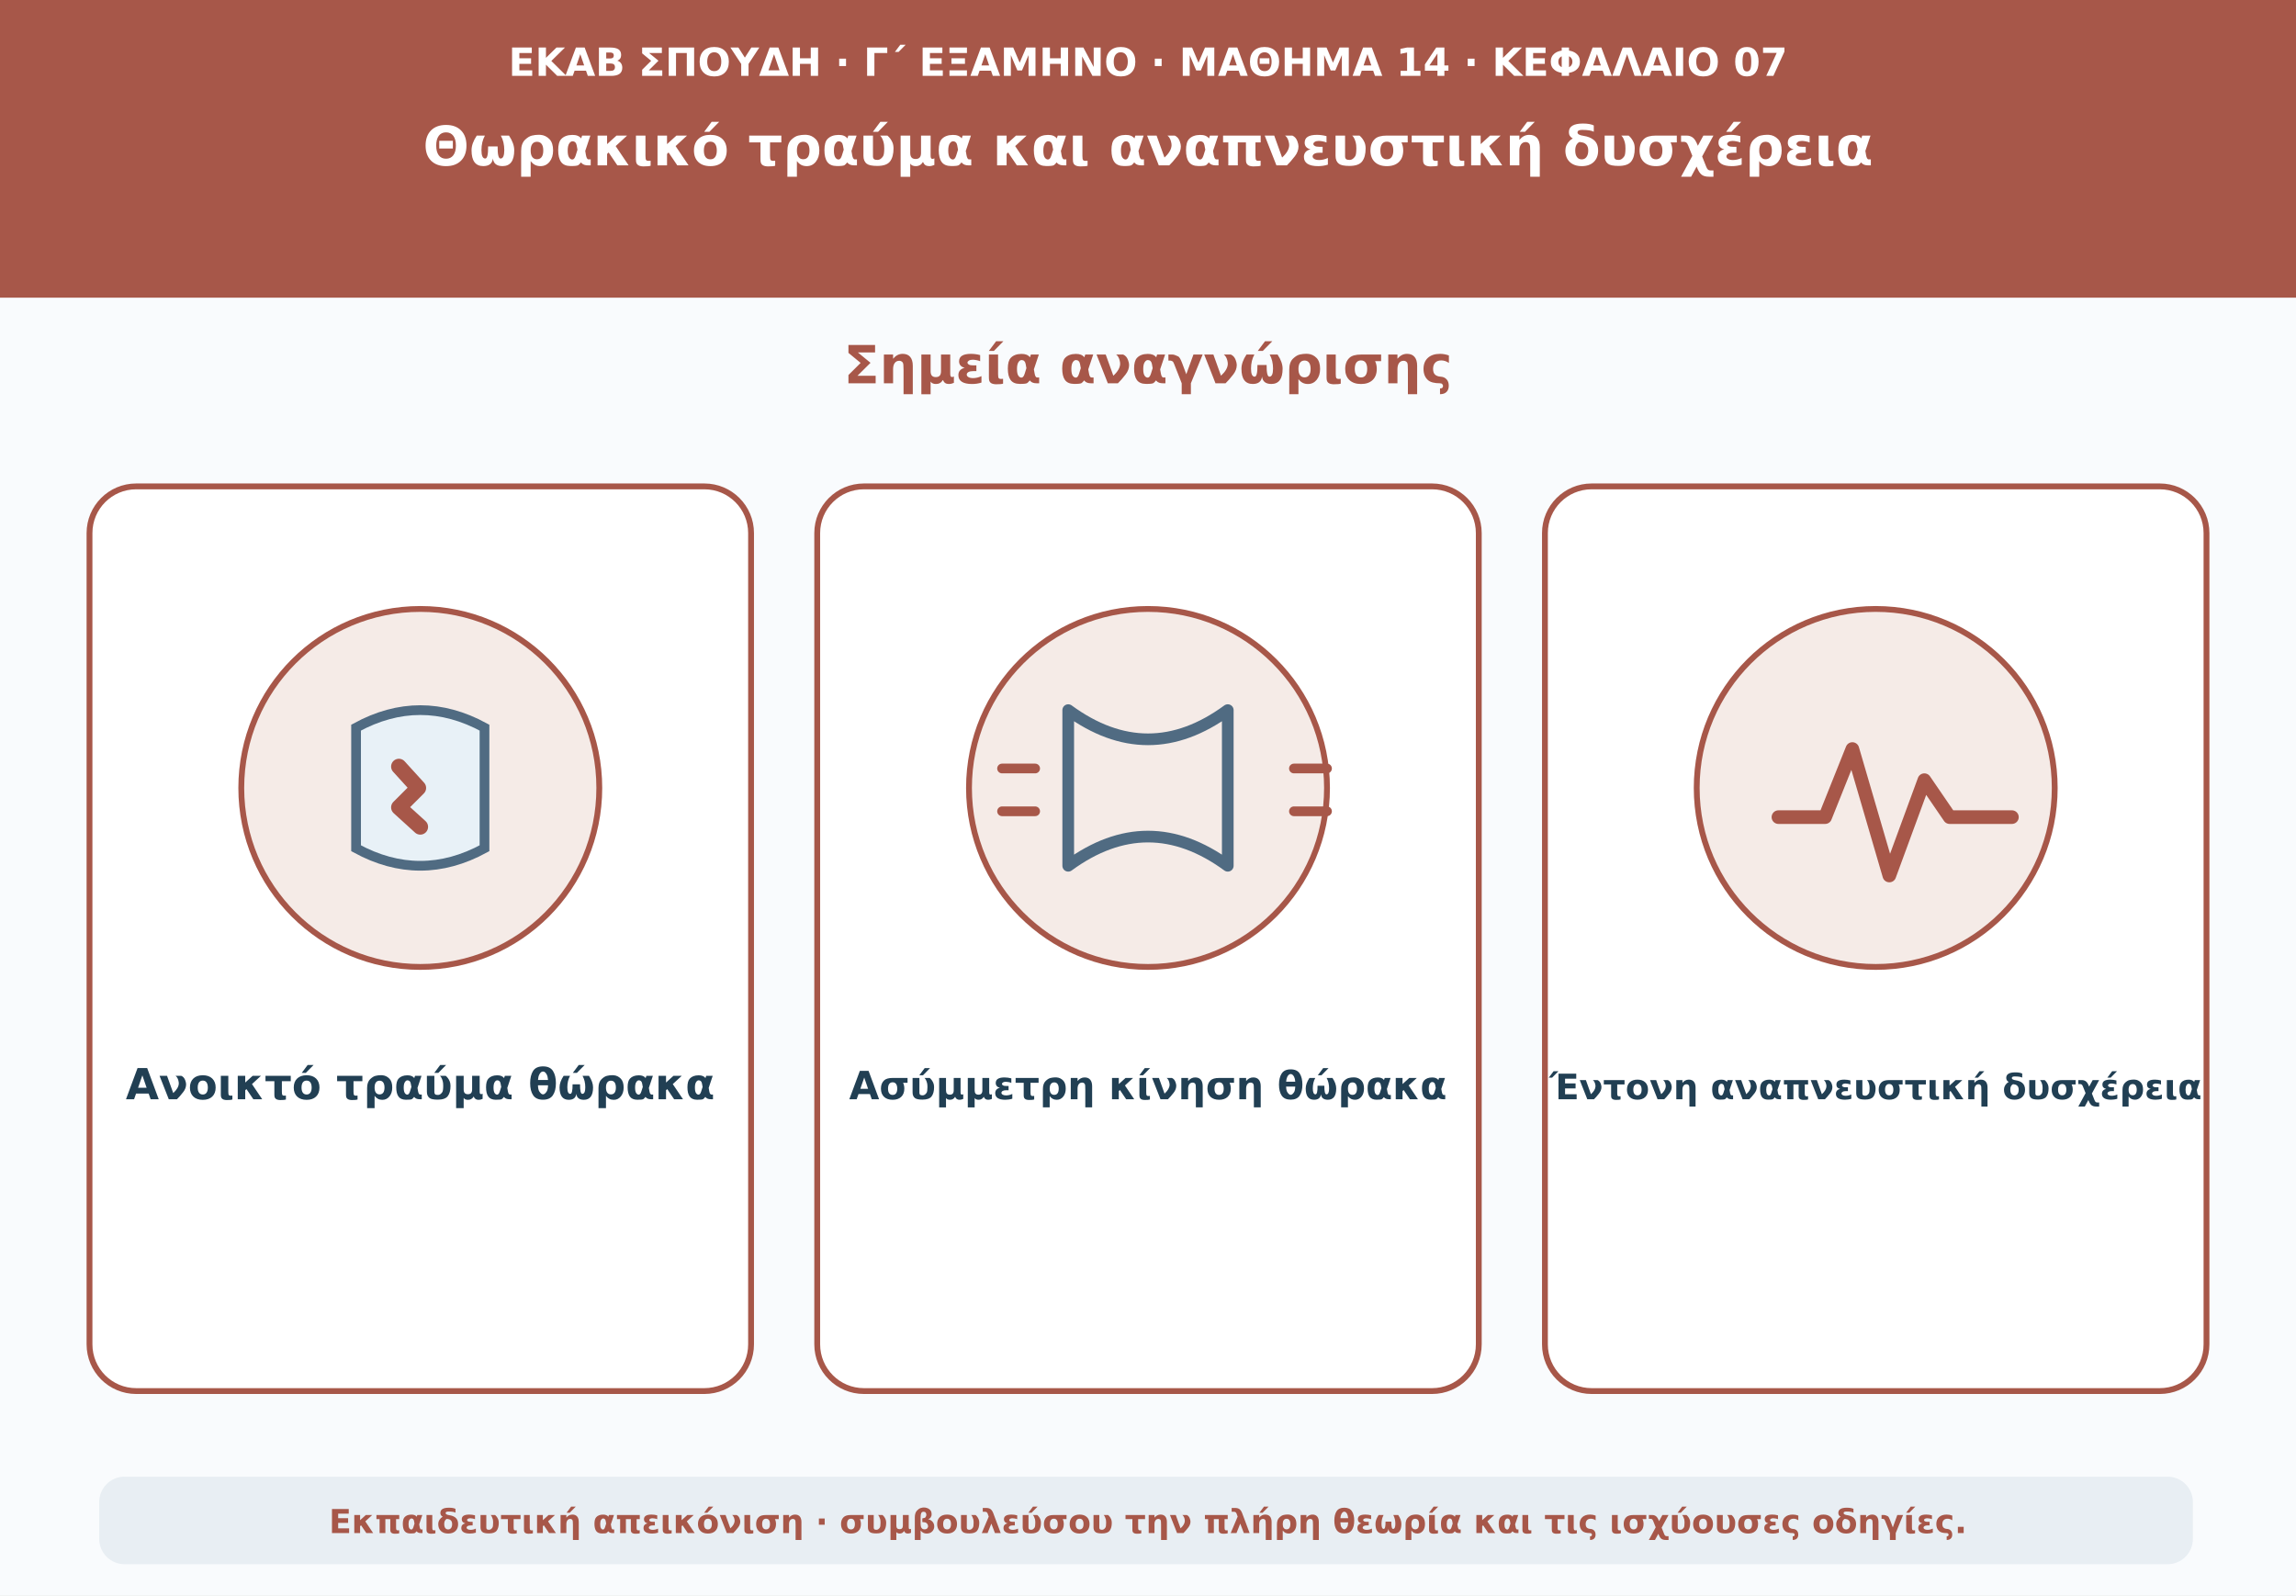
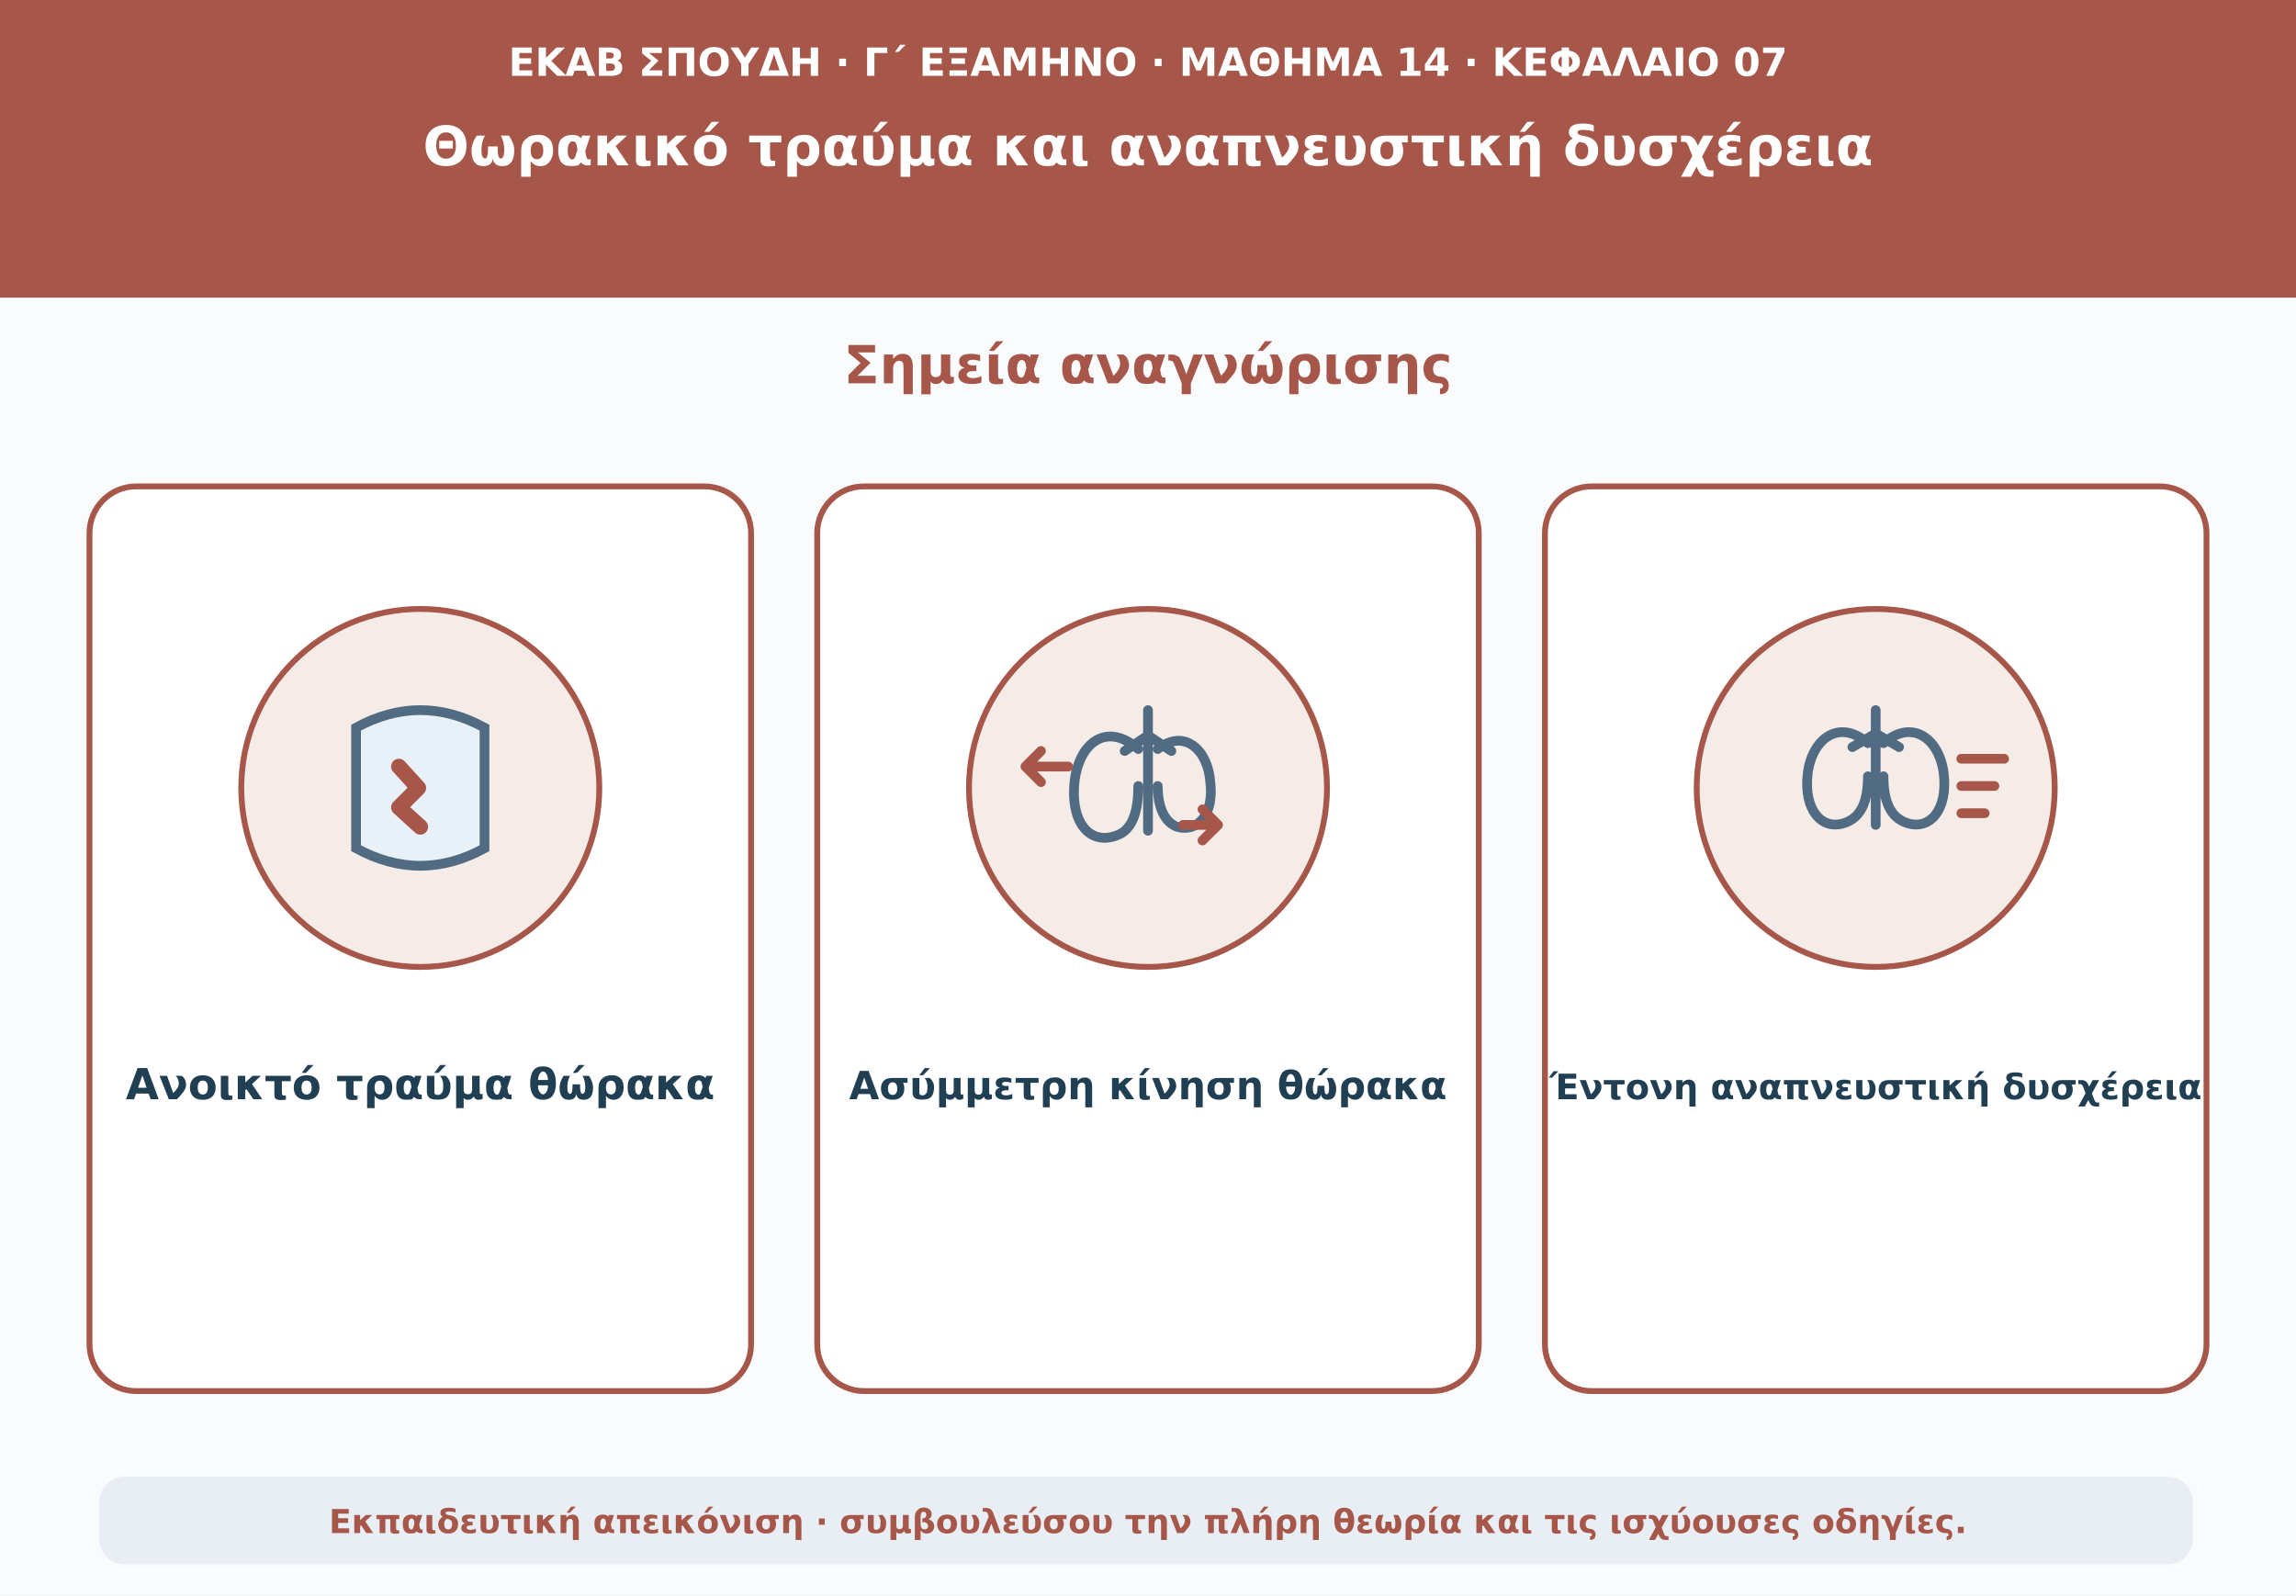
<svg xmlns="http://www.w3.org/2000/svg" viewBox="0 0 1180 820" role="img" aria-labelledby="t d">
  <rect width="1180" height="820" fill="#f9fbfd" />
  <path d="M0 0H1180V153H0Z" fill="#a75749" />
  <text x="590" y="39" text-anchor="middle" font-family="DejaVu Sans,Arial,sans-serif" font-size="20" font-weight="690" fill="#fff">ΕΚΑΒ ΣΠΟΥΔΗ · Γ΄ ΕΞΑΜΗΝΟ · ΜΑΘΗΜΑ 14 · ΚΕΦΑΛΑΙΟ 07</text>
  <text x="590" y="85" text-anchor="middle" font-family="DejaVu Sans,Arial,sans-serif" font-size="28" font-weight="760" fill="#fff">Θωρακικό τραύμα και αναπνευστική δυσχέρεια</text>
  <text x="590" y="197" text-anchor="middle" font-family="DejaVu Sans,Arial,sans-serif" font-size="27" font-weight="740" fill="#a75749">Σημεία αναγνώρισης</text>
  <rect x="46" y="250" width="340" height="465" rx="24" fill="#fff" stroke="#a75749" stroke-width="3" />
  <rect x="420" y="250" width="340" height="465" rx="24" fill="#fff" stroke="#a75749" stroke-width="3" />
  <rect x="794" y="250" width="340" height="465" rx="24" fill="#fff" stroke="#a75749" stroke-width="3" />
  <circle cx="216" cy="405" r="92" fill="#f5ebe7" stroke="#a75749" stroke-width="3" />
  <circle cx="590" cy="405" r="92" fill="#f5ebe7" stroke="#a75749" stroke-width="3" />
  <circle cx="964" cy="405" r="92" fill="#f5ebe7" stroke="#a75749" stroke-width="3" />
  <path d="M183 374q33-18 66 0v62q-33 18-66 0z" fill="#e8f1f7" stroke="#506b82" stroke-width="5" />
  <path d="M205 394l10 11-10 10 11 10" fill="none" stroke="#a75749" stroke-width="8" stroke-linecap="round" stroke-linejoin="round" />
-   <path d="M549 365q41 30 82 0v80q-41-30-82 0z" fill="none" stroke="#506b82" stroke-width="6" stroke-linejoin="round" />
-   <path d="M532 395h-17m150 0h17m-150 22h-17m150 0h17" stroke="#a75749" stroke-width="5" stroke-linecap="round" />
-   <path d="M914 420h24l14-35 19 65 18-49 13 19h32" fill="none" stroke="#a75749" stroke-width="7" stroke-linejoin="round" stroke-linecap="round" />
+   <path d="M590 365v20m0-7-12 8m12-8 12 8m-12-1v42m-5-42c-17-15-32-2-33 20-1 19 9 30 23 24 9-4 10-17 10-25m10-19c14-11 26 1 27 17 2 16-6 26-17 23-8-3-10-13-10-21" fill="none" stroke="#506b82" stroke-width="5" stroke-linecap="round" stroke-linejoin="round" />
+   <path d="M549 394h-22m0 0 8-8m-8 8 8 8m73 22h18m0 0-8-8m8 8-8 8" fill="none" stroke="#a75749" stroke-width="5" stroke-linecap="round" stroke-linejoin="round" />
+   <path d="M964 365v18m0-6-12 7m12-7 12 7m-12-1v41m-4-42c-15-13-29-2-31 16-2 18 7 29 19 25 9-3 12-12 12-24m8-17c15-13 29-2 31 16 2 18-7 29-19 25-9-3-12-12-12-24" fill="none" stroke="#506b82" stroke-width="5" stroke-linecap="round" stroke-linejoin="round" />
+   <path d="M1008 390h22m-22 14h17m-17 14h12" fill="none" stroke="#a75749" stroke-width="5" stroke-linecap="round" />
  <text x="216" y="565" text-anchor="middle" font-family="DejaVu Sans,Arial,sans-serif" font-size="22" font-weight="680" fill="#213f53">Ανοικτό τραύμα θώρακα</text>
  <text x="590" y="565" text-anchor="middle" font-family="DejaVu Sans,Arial,sans-serif" font-size="20" font-weight="680" fill="#213f53">Ασύμμετρη κίνηση θώρακα</text>
  <text x="964" y="565" text-anchor="middle" font-family="DejaVu Sans,Arial,sans-serif" font-size="18" font-weight="680" fill="#213f53">Έντονη αναπνευστική δυσχέρεια</text>
  <rect x="51" y="759" width="1076" height="45" rx="13" fill="#e8eef3" />
  <text x="590" y="788" text-anchor="middle" font-family="DejaVu Sans,Arial,sans-serif" font-size="17" font-weight="610" fill="#a75749">Εκπαιδευτική απεικόνιση · συμβουλεύσου την πλήρη θεωρία και τις ισχύουσες οδηγίες.</text>
</svg>
